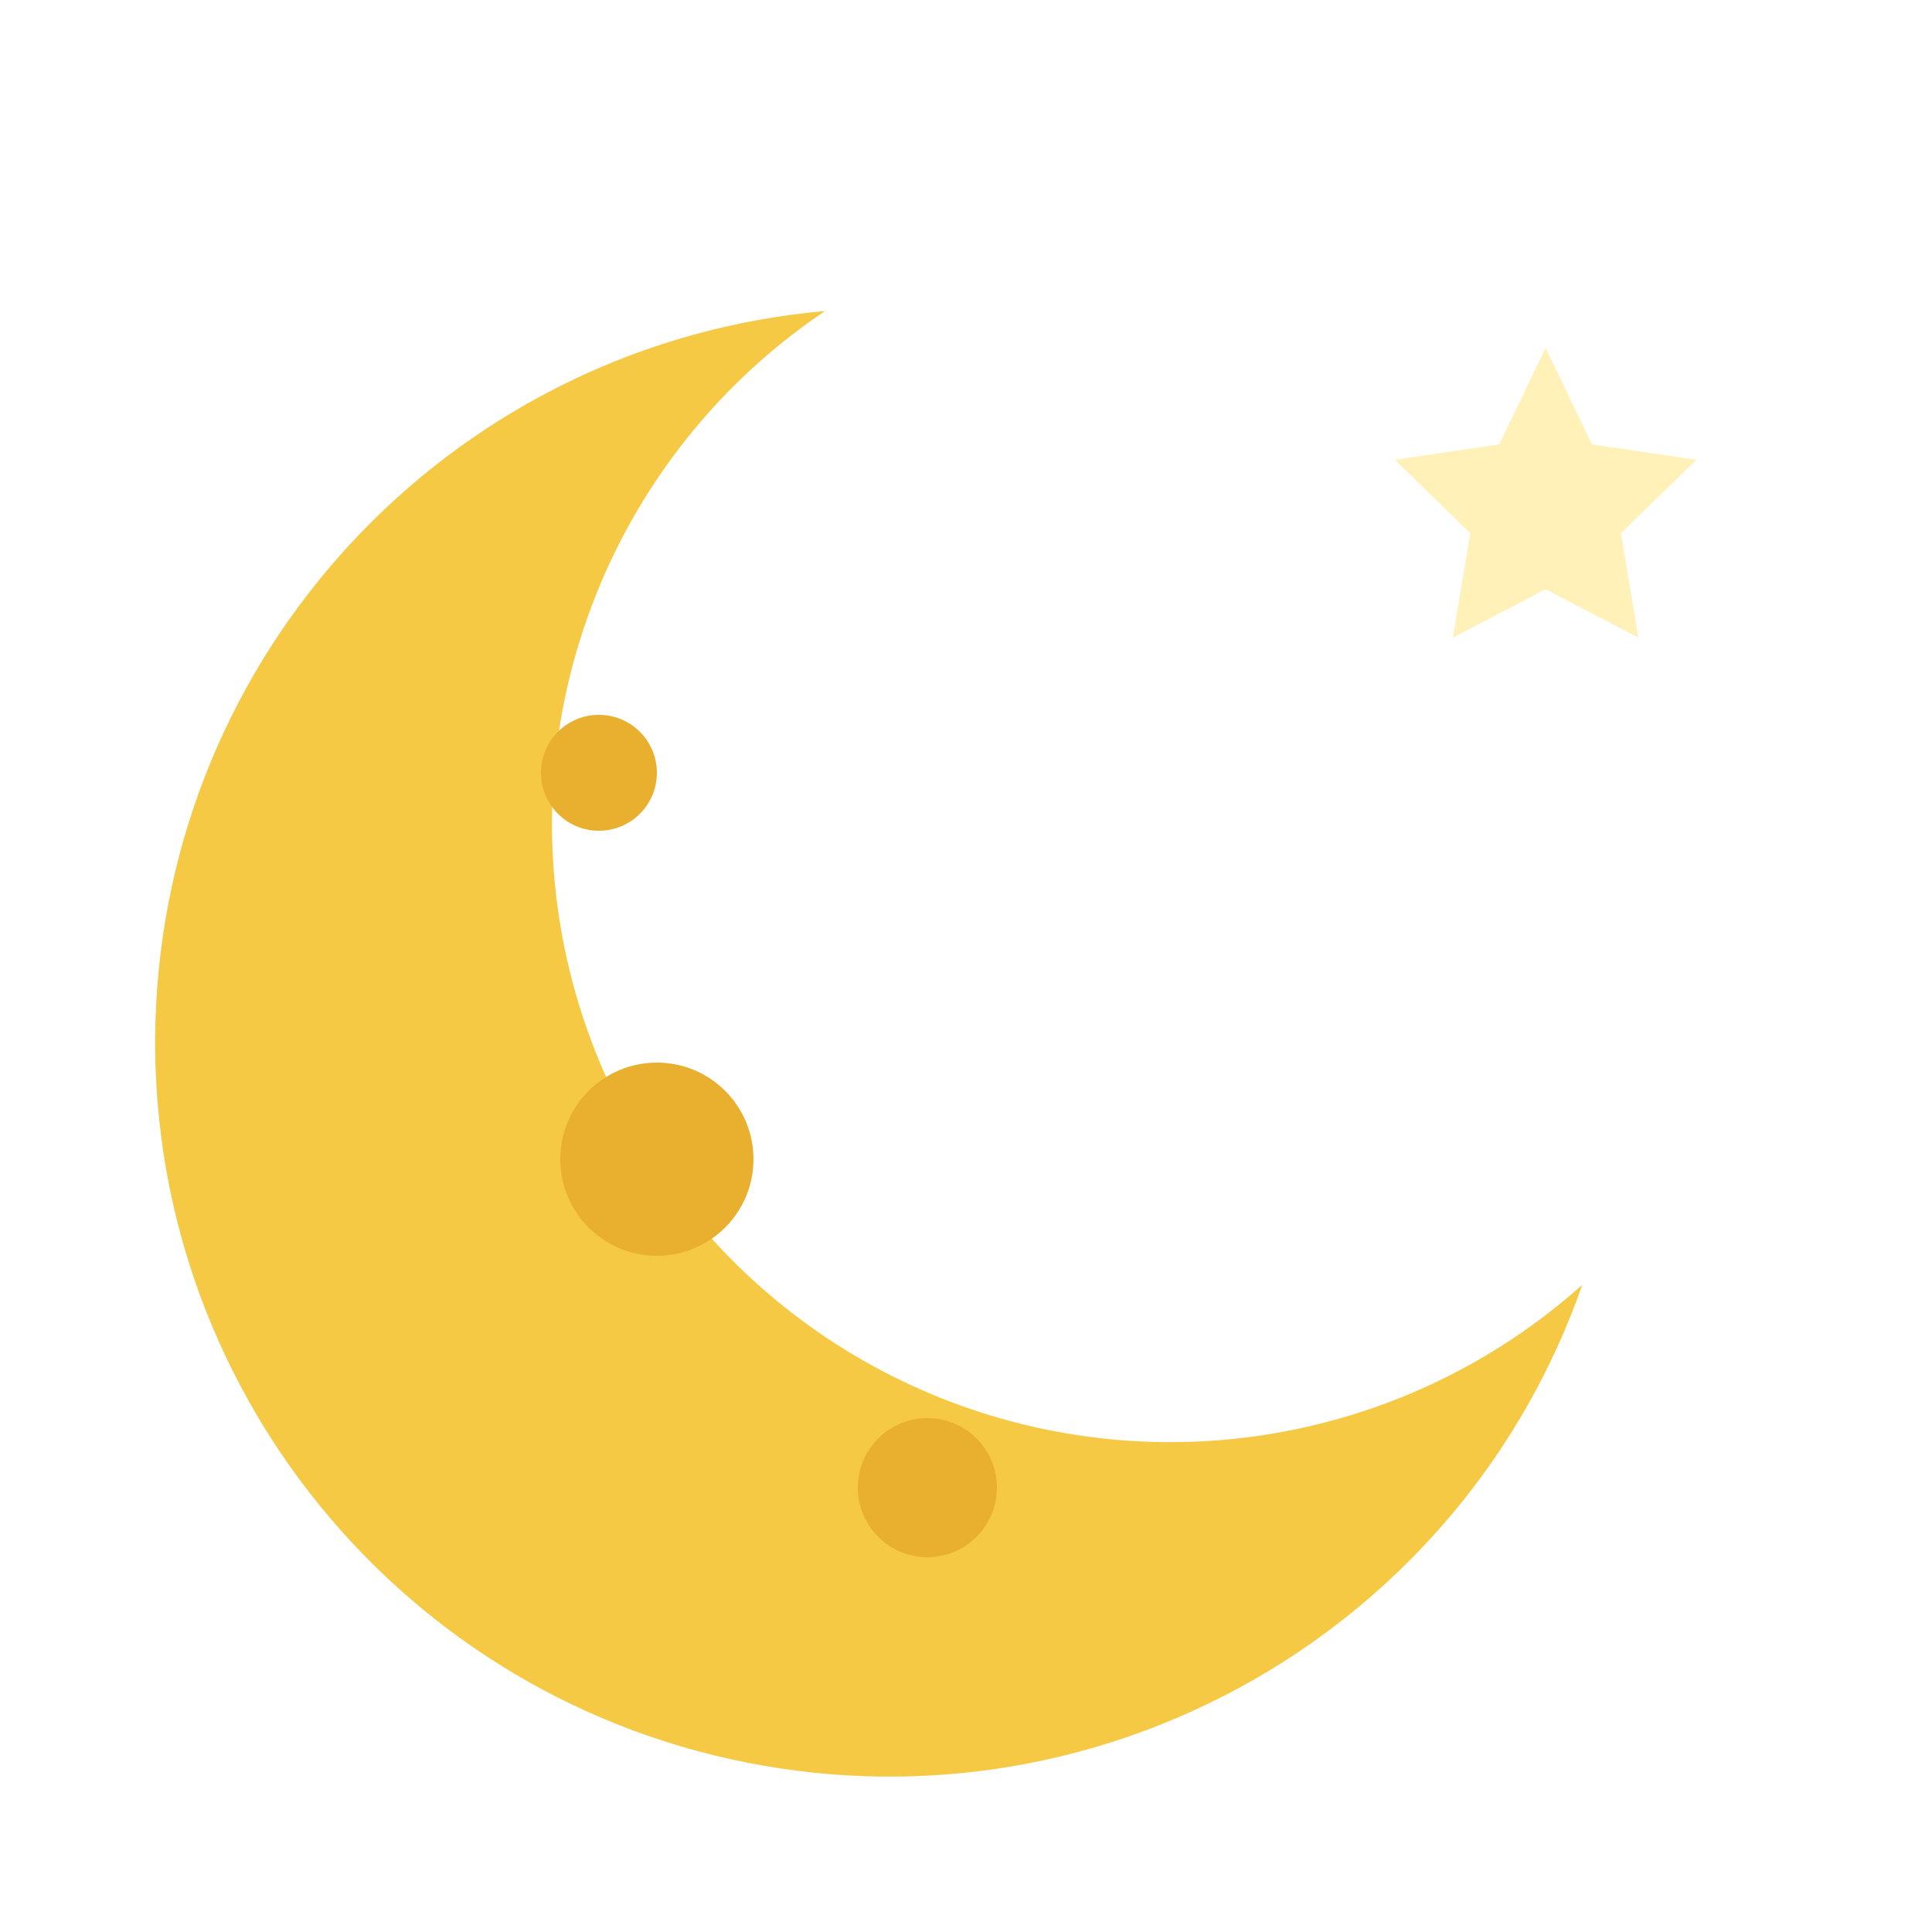
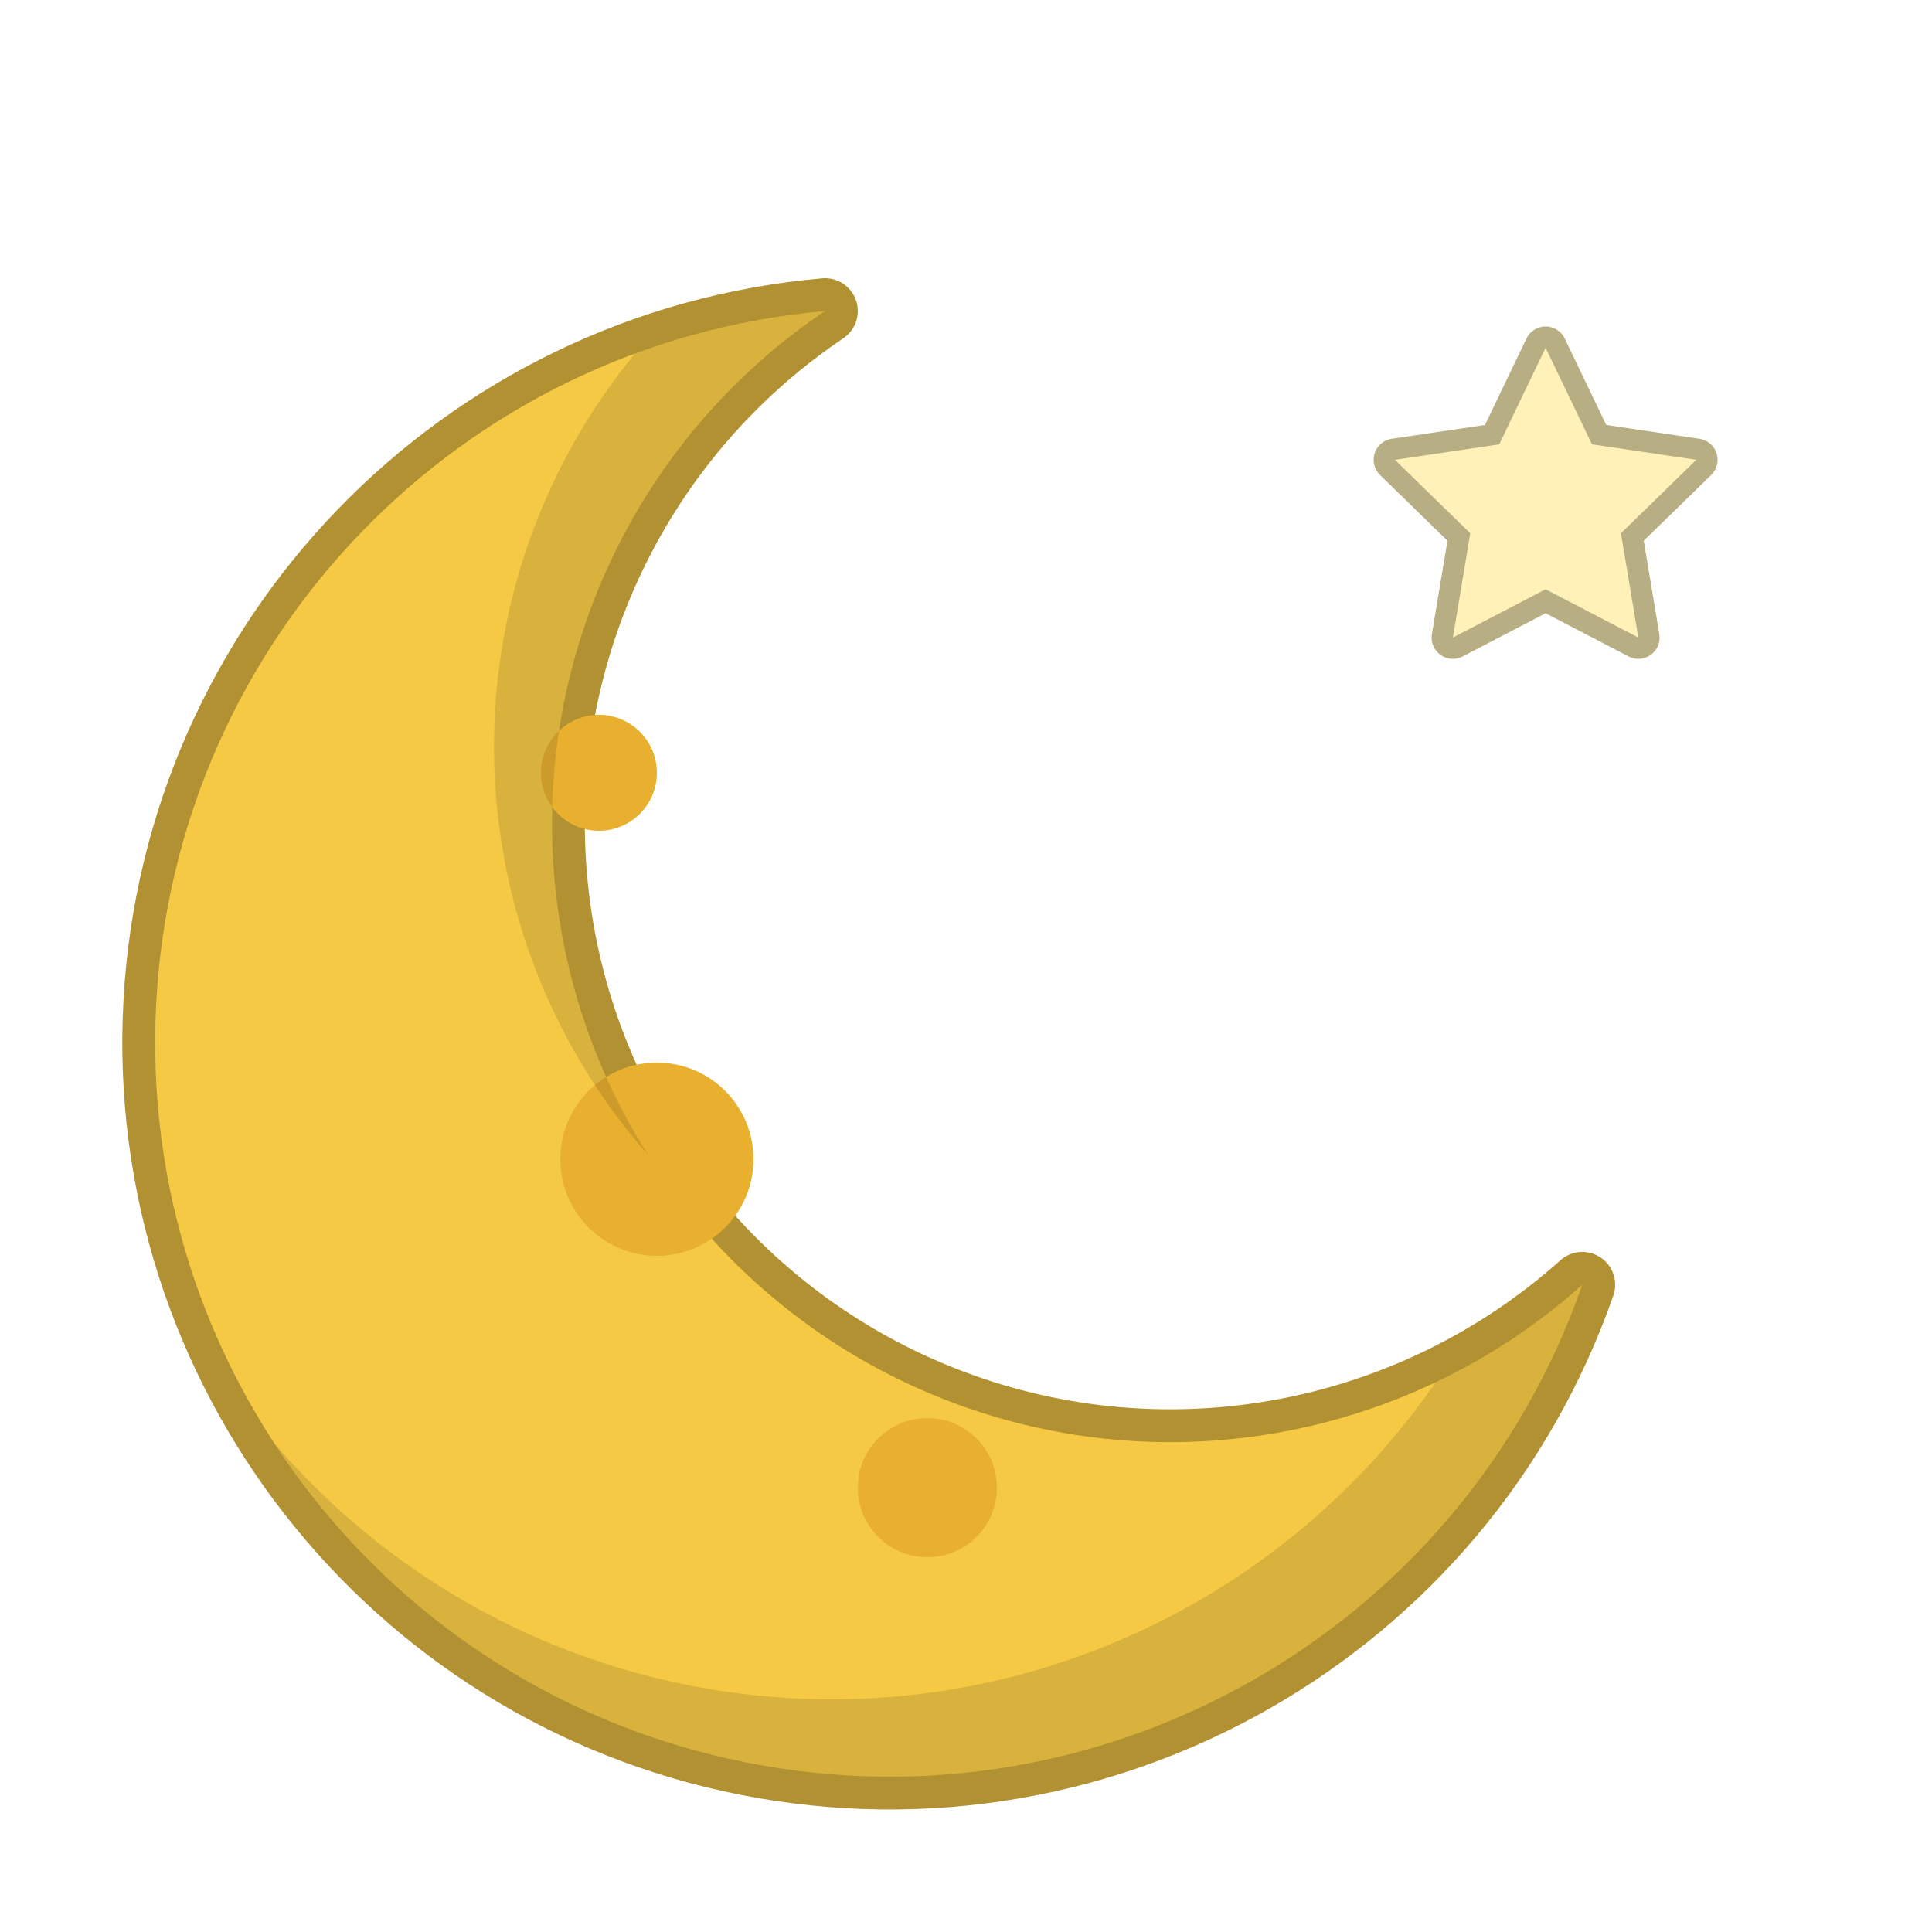
<svg xmlns="http://www.w3.org/2000/svg" viewBox="0 0 100 100" width="100" height="100">
-   <path d="M42.7,16.1 A38,38 0 1,0 81.9,66.5 A32,32 0 1,1 42.7,16.1 Z" fill="#f6c945" />
+   <path d="M42.7,16.1 A38,38 0 1,0 81.9,66.5 A32,32 0 1,1 42.7,16.1 Z" fill="#f6c945" stroke="#b19132" stroke-width="3.4" stroke-linejoin="round" stroke-linecap="round" paint-order="stroke" />
  <circle cx="34" cy="60" r="5" fill="#e8b02e" />
  <circle cx="48" cy="77" r="3.6" fill="#e8b02e" />
  <circle cx="31" cy="40" r="3" fill="#e8b02e" />
-   <path d="M80,18 l2.4,5 5.4,.8 -3.9,3.8 .9,5.4 -4.8,-2.5 -4.8,2.5 .9,-5.4 -3.9,-3.8 5.4,-.8 Z" fill="#fff1b8" />
+   <defs>
+     <clipPath id="sombra-luna">
+       <path d="M42.7,16.1 A38,38 0 1,0 81.9,66.5 A32,32 0 1,1 42.7,16.1 Z" />
+     </clipPath>
+   </defs>
+   <g clip-path="url(#sombra-luna)">
+     <path d="M-50,-50 H150 V150 H-50 Z M42.7,16.1 A38,38 0 1,0 81.9,66.5 A32,32 0 1,1 42.7,16.1 Z" fill-rule="evenodd" fill="#000000" fill-opacity="0.12" transform="translate(-3 -4)" />
+   </g>
+   <path d="M80,18 l2.4,5 5.4,.8 -3.9,3.8 .9,5.4 -4.8,-2.5 -4.8,2.5 .9,-5.4 -3.9,-3.8 5.4,-.8 Z" fill="#fff1b8" stroke="#b8ae84" stroke-width="2.2" stroke-linejoin="round" stroke-linecap="round" paint-order="stroke" />
</svg>
